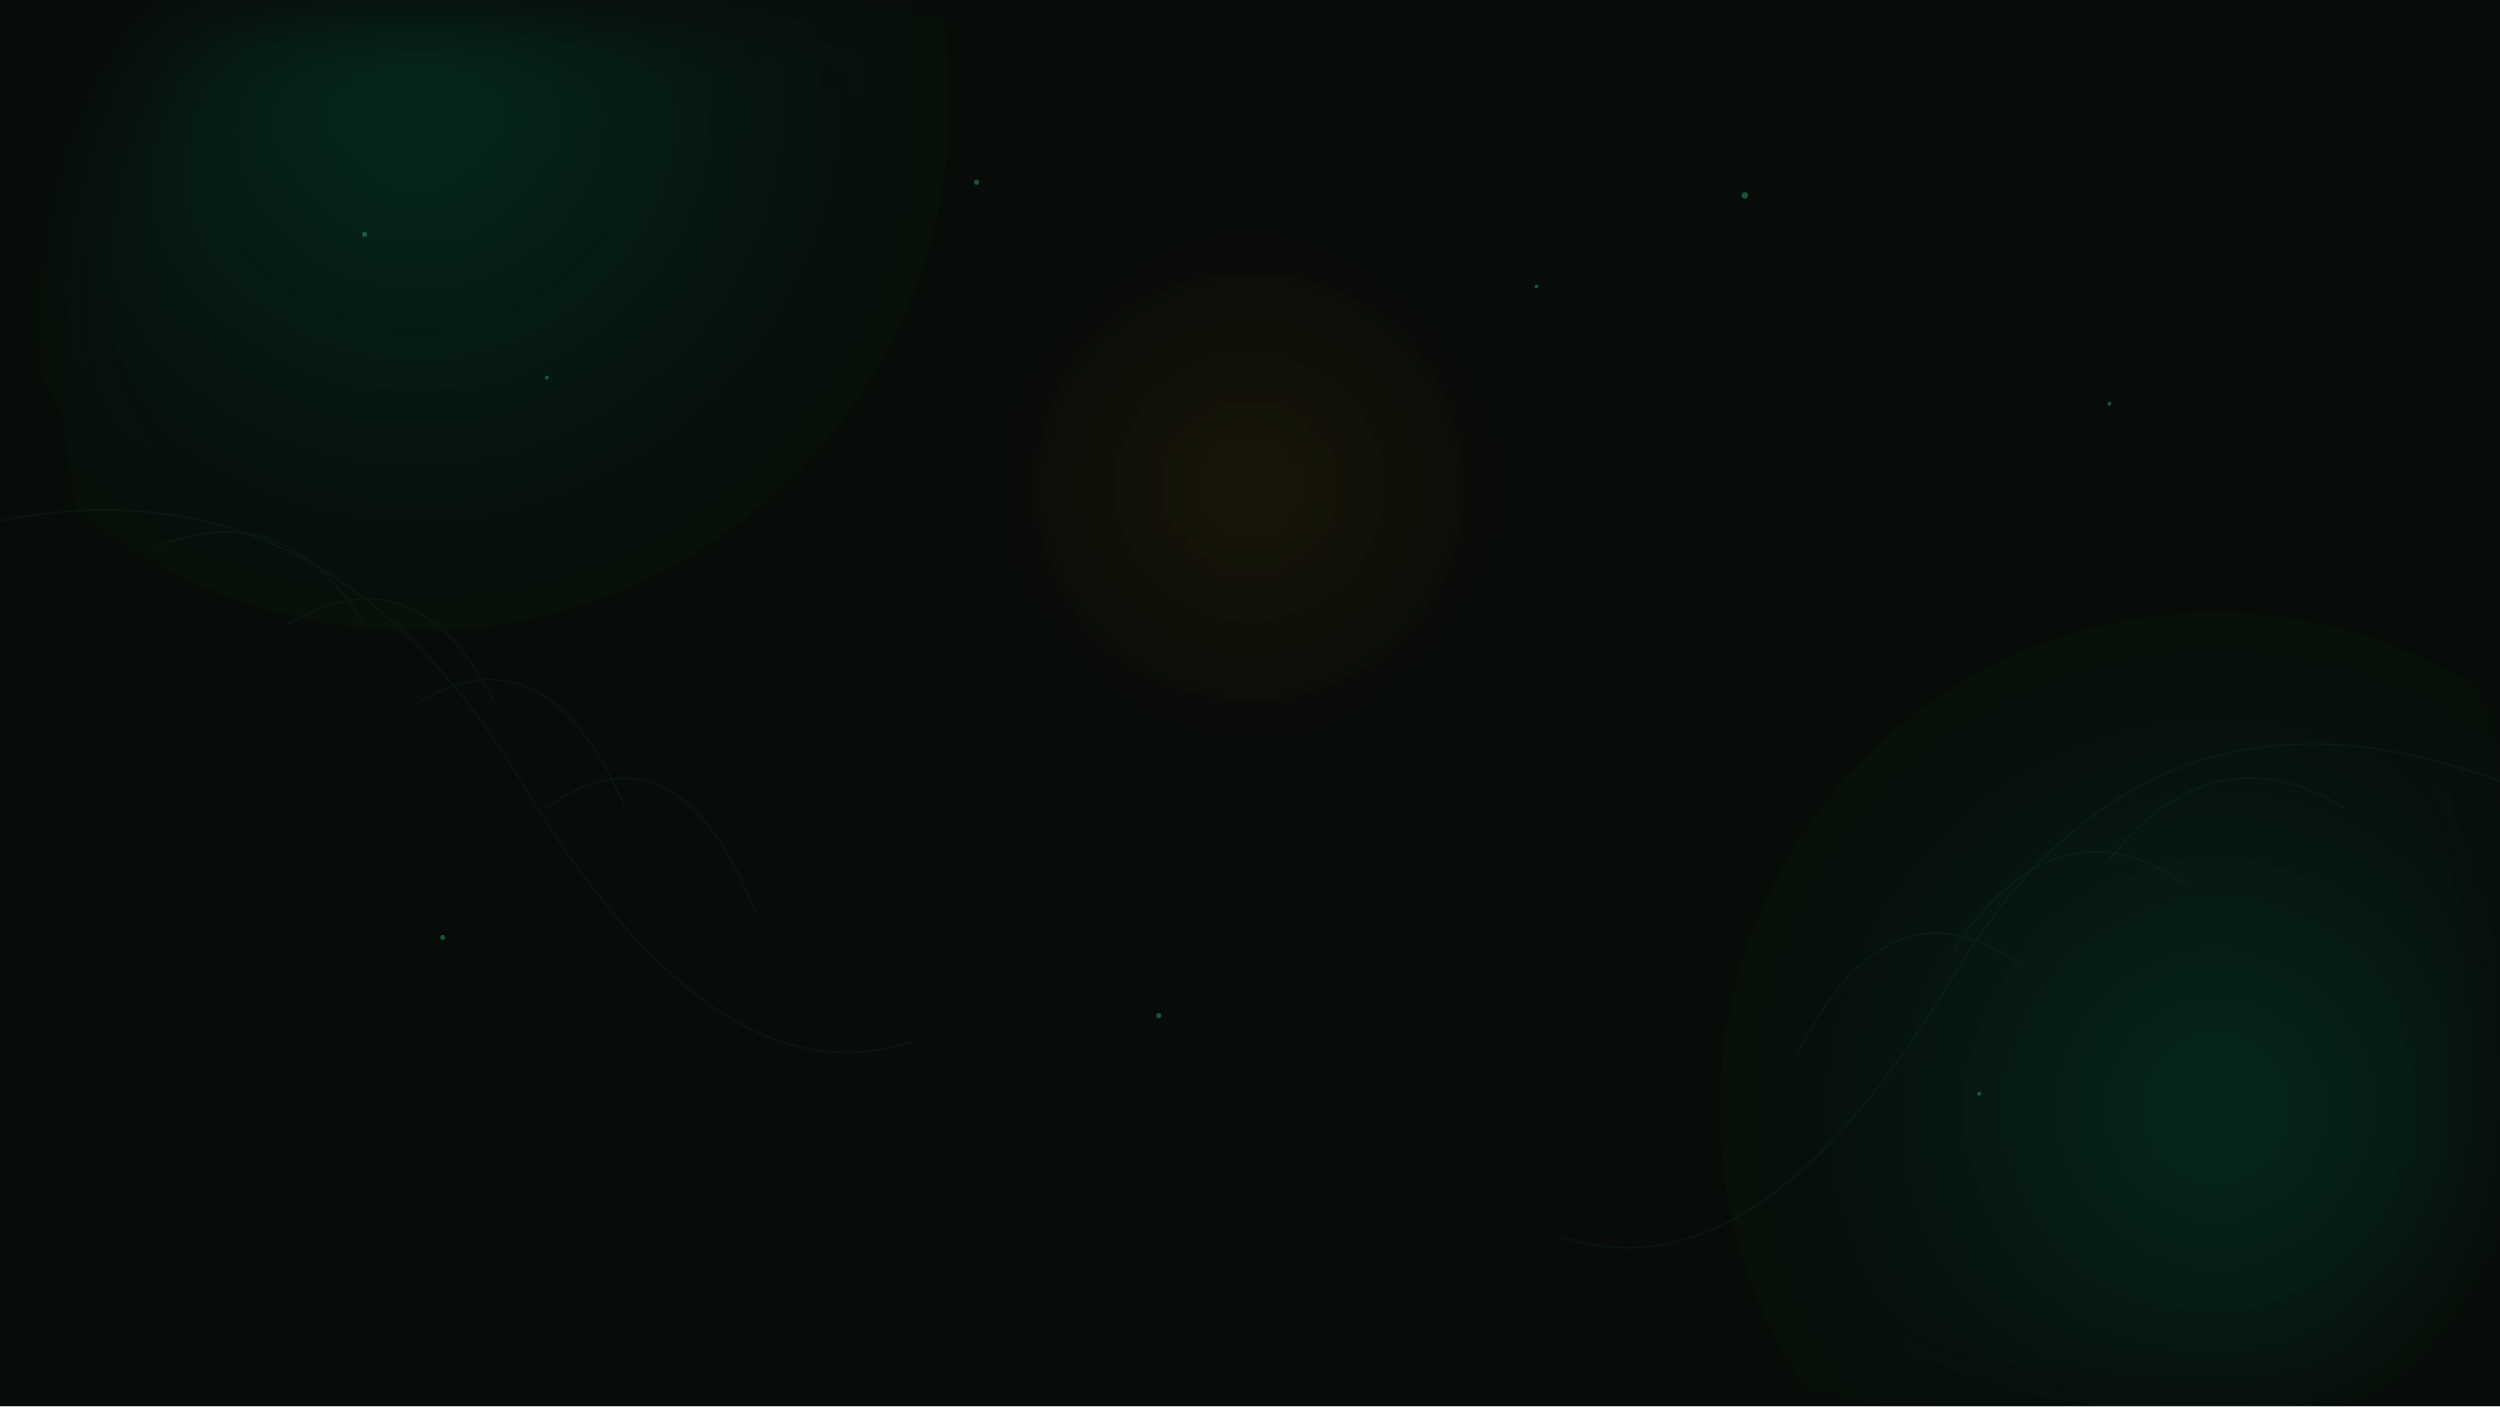
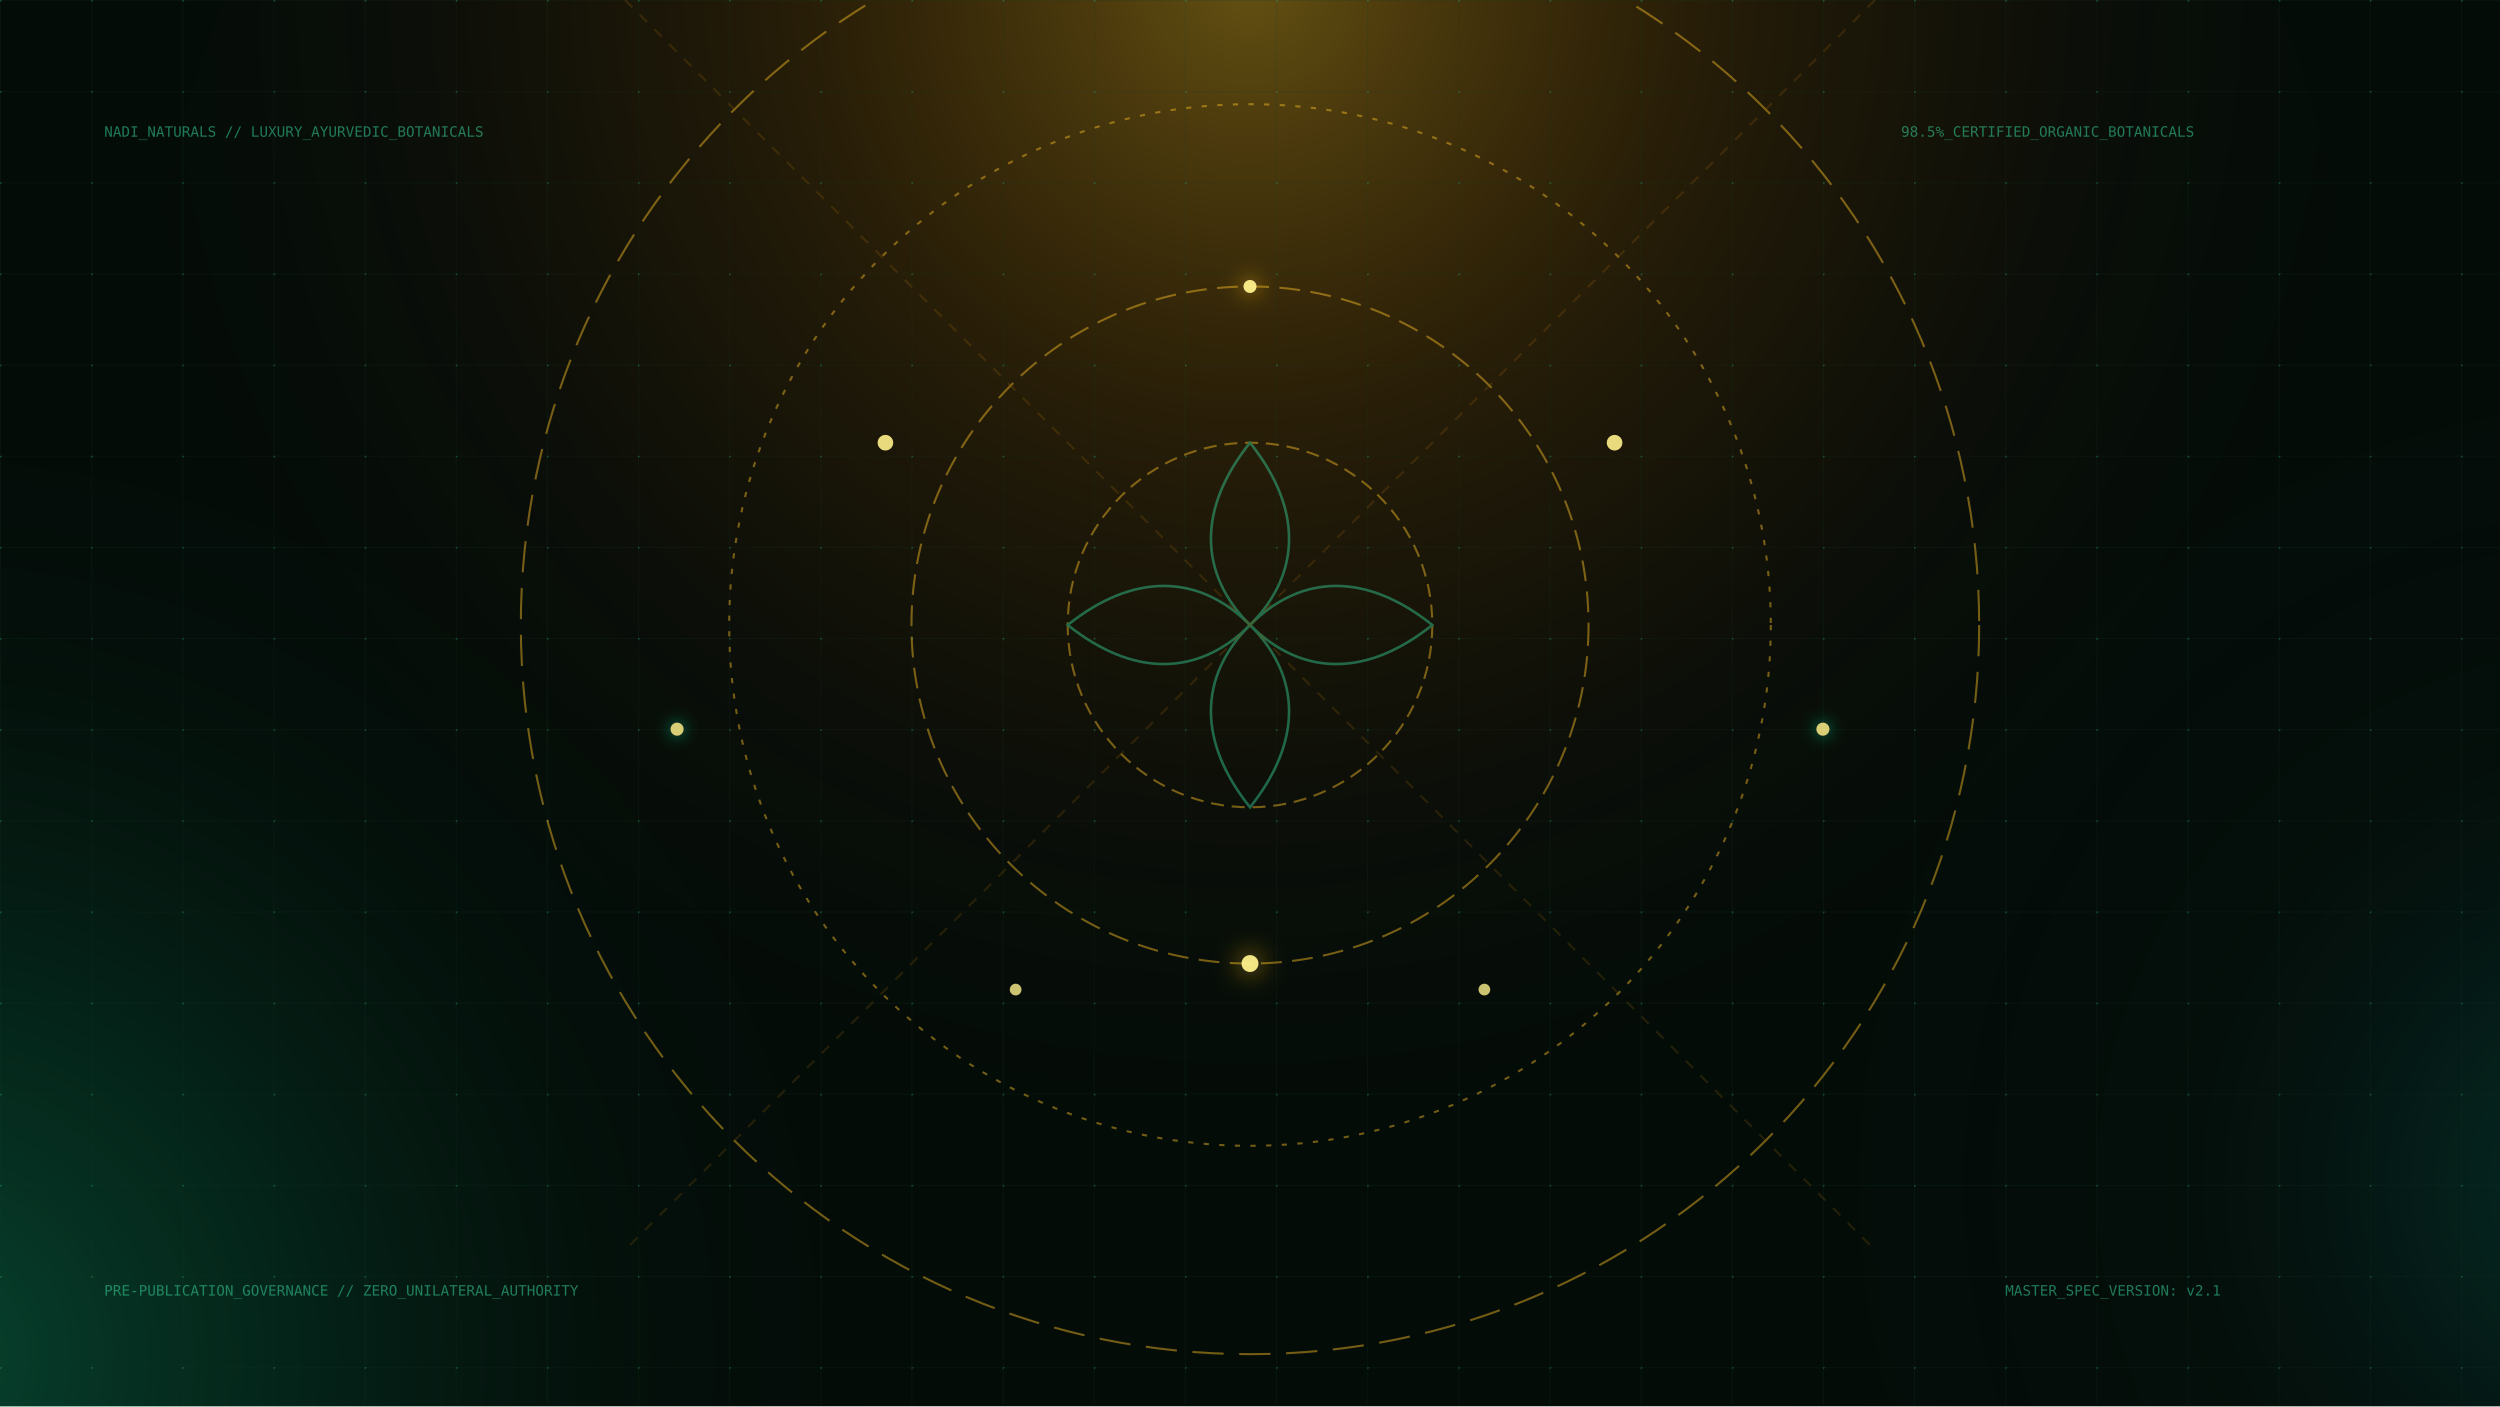
<svg xmlns="http://www.w3.org/2000/svg" viewBox="0 0 1920 1080" width="100%" height="100%">
  <defs>
-     <radialGradient id="wGlow1" cx="30%" cy="25%" r="60%">
-       <stop offset="0%" stop-color="#059669" stop-opacity="0.22" />
-       <stop offset="50%" stop-color="#047857" stop-opacity="0.08" />
-       <stop offset="100%" stop-color="#070c09" stop-opacity="0" />
+     <radialGradient id="welcomeGoldAura" cx="50%" cy="30%" r="55%">
+       <stop offset="0%" stop-color="#fbbf24" stop-opacity="0.38" />
+       <stop offset="35%" stop-color="#d97706" stop-opacity="0.18" />
+       <stop offset="70%" stop-color="#92400e" stop-opacity="0.05" />
+       <stop offset="100%" stop-color="#040c08" stop-opacity="0" />
    </radialGradient>
-     <radialGradient id="wGlow2" cx="75%" cy="65%" r="55%">
-       <stop offset="0%" stop-color="#10b981" stop-opacity="0.18" />
-       <stop offset="60%" stop-color="#064e3b" stop-opacity="0.05" />
-       <stop offset="100%" stop-color="#070c09" stop-opacity="0" />
+     <radialGradient id="welcomeEmeraldAura" cx="20%" cy="70%" r="50%">
+       <stop offset="0%" stop-color="#10b981" stop-opacity="0.32" />
+       <stop offset="45%" stop-color="#059669" stop-opacity="0.14" />
+       <stop offset="100%" stop-color="#040c08" stop-opacity="0" />
    </radialGradient>
-     <radialGradient id="goldGlow" cx="50%" cy="40%" r="35%">
-       <stop offset="0%" stop-color="#d97706" stop-opacity="0.12" />
-       <stop offset="100%" stop-color="#070c09" stop-opacity="0" />
+     <radialGradient id="welcomeTealAura" cx="82%" cy="65%" r="50%">
+       <stop offset="0%" stop-color="#0d9488" stop-opacity="0.28" />
+       <stop offset="50%" stop-color="#042f2e" stop-opacity="0.08" />
+       <stop offset="100%" stop-color="#040c08" stop-opacity="0" />
    </radialGradient>
-     <filter id="blurFilter">
-       <feGaussianBlur stdDeviation="40" />
-     </filter>
+     <pattern id="botanicalGrid" width="70" height="70" patternUnits="userSpaceOnUse">
+       <path d="M 70 0 L 0 0 0 70" fill="none" stroke="#123522" stroke-width="0.8" opacity="0.45" />
+       <circle cx="0" cy="0" r="1.5" fill="#34d399" opacity="0.35" />
+     </pattern>
  </defs>
-   <rect width="1920" height="1080" fill="#070c09" />
-   <circle cx="500" cy="300" r="450" fill="url(#wGlow1)" filter="url(#blurFilter)" />
-   <circle cx="1450" cy="700" r="500" fill="url(#wGlow2)" filter="url(#blurFilter)" />
-   <circle cx="960" cy="450" r="380" fill="url(#goldGlow)" filter="url(#blurFilter)" />
-   <g stroke="#10b981" stroke-width="1.2" fill="none" opacity="0.06">
-     <path d="M 0 400 Q 250 350, 400 600 T 700 800" />
-     <path d="M 120 420 Q 220 380, 280 480" />
-     <path d="M 220 480 Q 320 420, 380 540" />
-     <path d="M 320 540 Q 420 480, 480 620" />
-     <path d="M 420 620 Q 520 550, 580 700" />
-     <path d="M 1920 600 Q 1650 500, 1500 750 T 1200 950" />
-     <path d="M 1800 620 Q 1700 560, 1620 660" />
-     <path d="M 1680 680 Q 1580 610, 1500 730" />
-     <path d="M 1550 740 Q 1450 670, 1380 810" />
+   <rect width="1920" height="1080" fill="#040c08" />
+   <circle cx="960" cy="320" r="850" fill="url(#welcomeGoldAura)" />
+   <circle cx="380" cy="750" r="750" fill="url(#welcomeEmeraldAura)" />
+   <circle cx="1580" cy="700" r="700" fill="url(#welcomeTealAura)" />
+   <rect width="1920" height="1080" fill="url(#botanicalGrid)" opacity="0.75" />
+   <g stroke="#fbbf24" stroke-width="1.6" opacity="0.45" fill="none">
+     <circle cx="960" cy="480" r="140" stroke-dasharray="10 6" />
+     <circle cx="960" cy="480" r="260" stroke-dasharray="16 8" />
+     <circle cx="960" cy="480" r="400" stroke-dasharray="4 8" />
+     <circle cx="960" cy="480" r="560" stroke-dasharray="24 12" />
+     <path d="M 960 340 C 920 390, 920 440, 960 480 C 1000 440, 1000 390, 960 340 Z" stroke="#34d399" stroke-width="2" />
+     <path d="M 960 620 C 920 570, 920 520, 960 480 C 1000 520, 1000 570, 960 620 Z" stroke="#34d399" stroke-width="2" />
+     <path d="M 820 480 C 870 440, 920 440, 960 480 C 920 520, 870 520, 820 480 Z" stroke="#34d399" stroke-width="2" />
+     <path d="M 1100 480 C 1050 440, 1000 440, 960 480 C 1000 520, 1050 520, 1100 480 Z" stroke="#34d399" stroke-width="2" />
+     <line x1="480" y1="0" x2="1440" y2="960" stroke="#f59e0b" stroke-dasharray="8 8" opacity="0.3" />
+     <line x1="1440" y1="0" x2="480" y2="960" stroke="#f59e0b" stroke-dasharray="8 8" opacity="0.3" />
  </g>
-   <g fill="#34d399" opacity="0.35">
-     <circle cx="280" cy="180" r="2" />
-     <circle cx="420" cy="290" r="1.5" />
-     <circle cx="750" cy="140" r="2" />
-     <circle cx="1180" cy="220" r="1.5" />
-     <circle cx="1340" cy="150" r="2.5" />
-     <circle cx="1620" cy="310" r="1.5" />
-     <circle cx="890" cy="780" r="2" />
-     <circle cx="1520" cy="840" r="1.5" />
-     <circle cx="340" cy="720" r="2" />
+   <g fill="#fef08a">
+     <circle cx="960" cy="220" r="5" opacity="0.95" filter="drop-shadow(0 0 8px #fbbf24)" />
+     <circle cx="680" cy="340" r="6" opacity="0.9" />
+     <circle cx="1240" cy="340" r="6" opacity="0.9" />
+     <circle cx="520" cy="560" r="5" opacity="0.85" filter="drop-shadow(0 0 6px #10b981)" />
+     <circle cx="1400" cy="560" r="5" opacity="0.85" filter="drop-shadow(0 0 6px #10b981)" />
+     <circle cx="780" cy="760" r="4.5" opacity="0.8" />
+     <circle cx="1140" cy="760" r="4.5" opacity="0.8" />
+     <circle cx="960" cy="740" r="6.5" opacity="0.95" filter="drop-shadow(0 0 10px #fbbf24)" />
+   </g>
+   <g fill="#34d399" opacity="0.55" font-family="monospace" font-size="11">
+     <text x="80" y="105">NADI_NATURALS // LUXURY_AYURVEDIC_BOTANICALS</text>
+     <text x="80" y="995">PRE-PUBLICATION_GOVERNANCE // ZERO_UNILATERAL_AUTHORITY</text>
+     <text x="1460" y="105">98.5%_CERTIFIED_ORGANIC_BOTANICALS</text>
+     <text x="1540" y="995">MASTER_SPEC_VERSION: v2.1</text>
  </g>
</svg>
